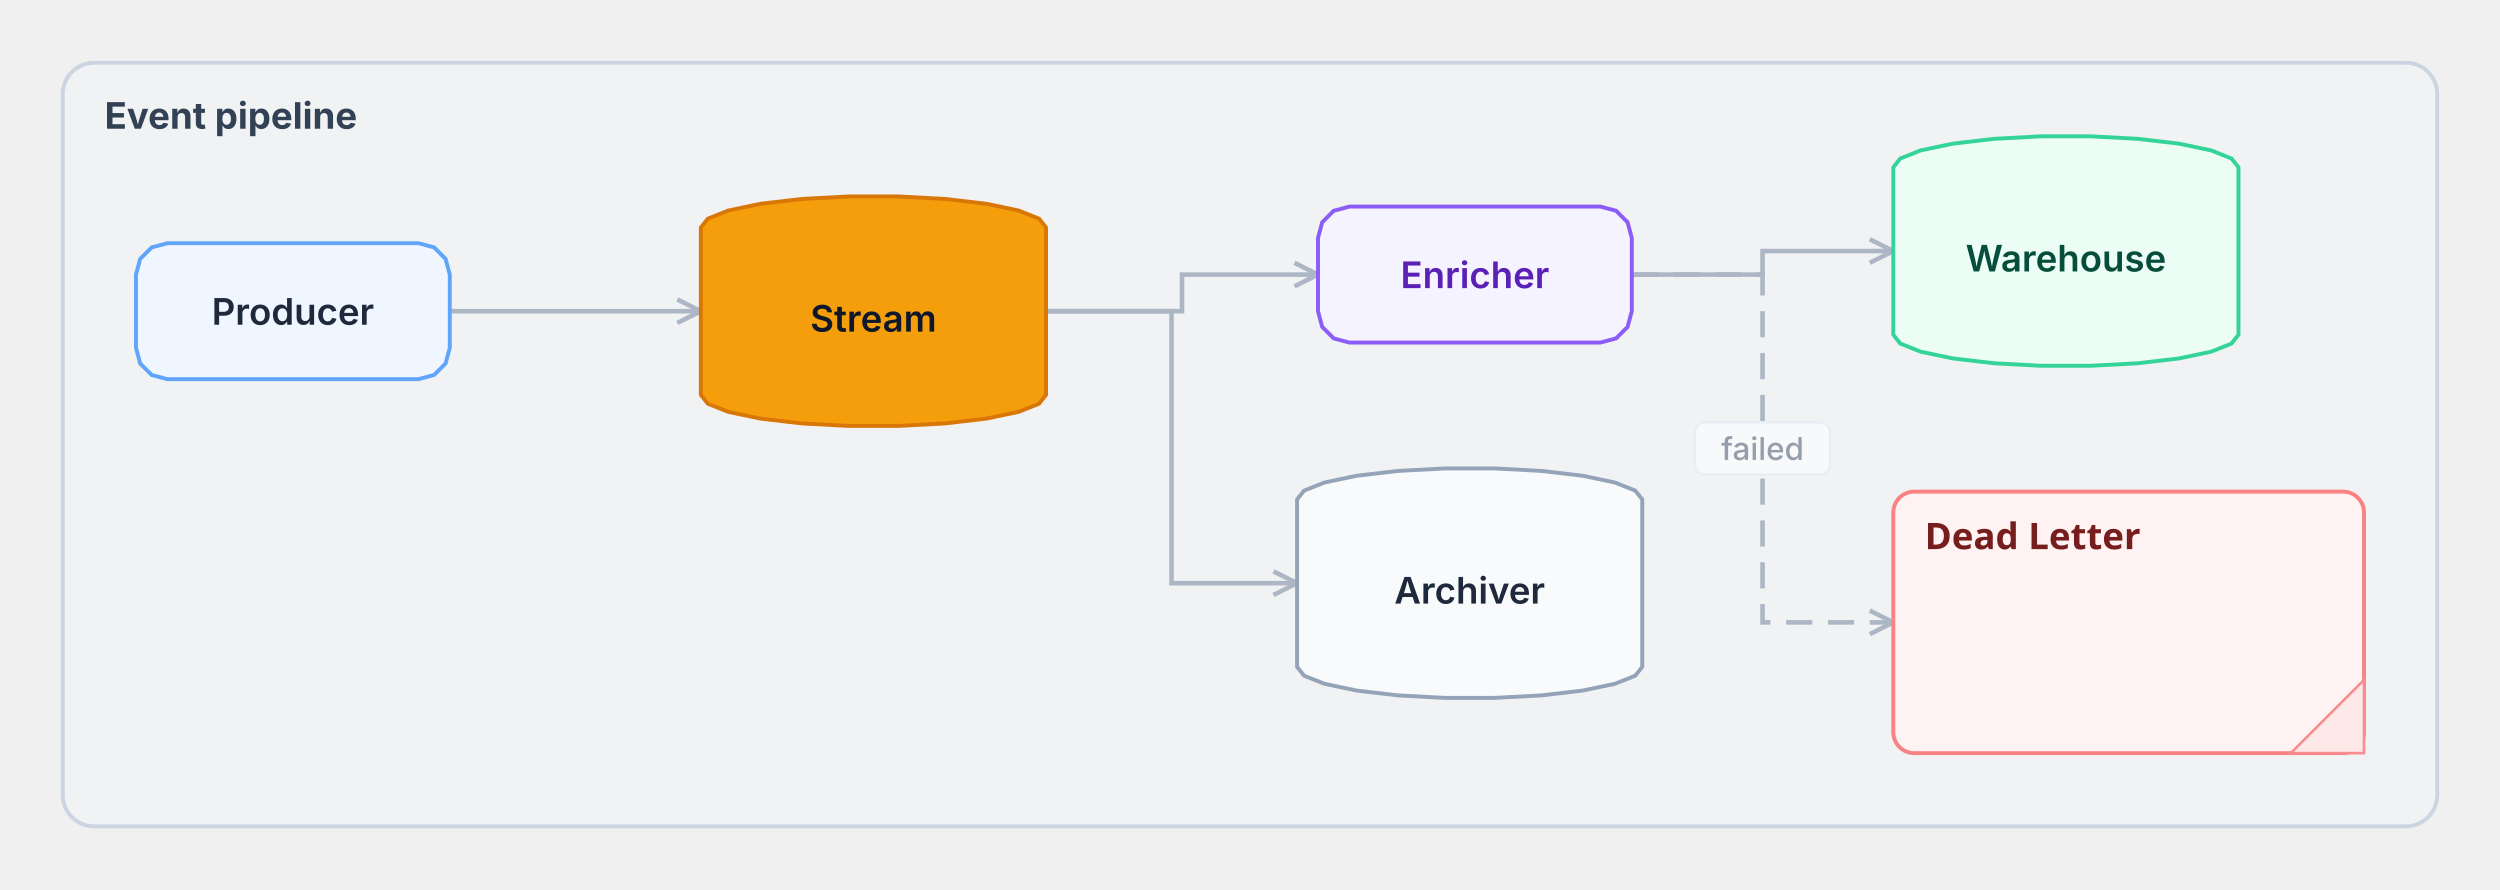
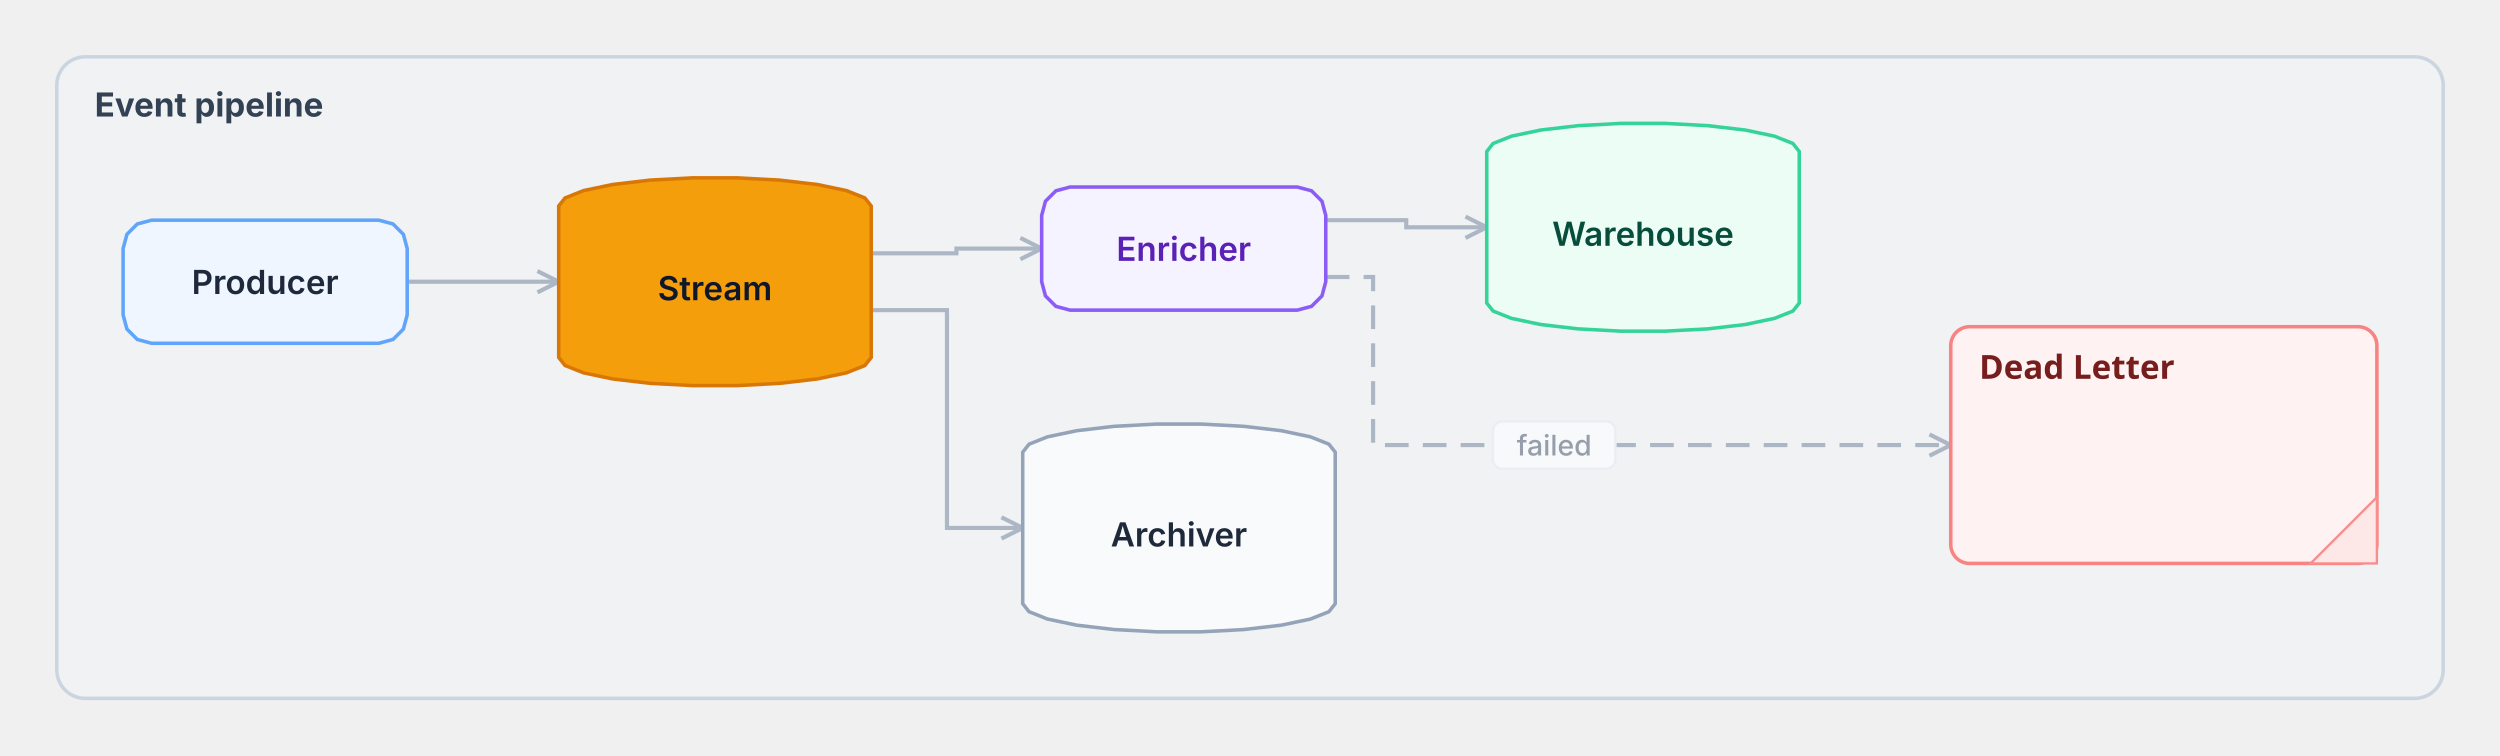
- <svg xmlns="http://www.w3.org/2000/svg" viewBox="-24 -24 956 340" width="956" height="340" data-openflowkit-document="template-event-pipeline" data-page="page-1" data-theme="light" data-pixel-ratio="1">
+ <svg xmlns="http://www.w3.org/2000/svg" viewBox="-24 -24 1056 319" width="1056" height="319" data-openflowkit-document="template-event-pipeline" data-page="page-1" data-theme="light" data-pixel-ratio="1">
  <g data-connector-id="edge:producer-&gt;stream:1">
-     <path d="M148 95 L244 95" fill="none" stroke="#64748b" stroke-width="1.75" opacity="1" />
-     <path d="M235 99.5 L244 95 L235 90.5" fill="none" stroke="#64748b" stroke-width="1.75" opacity="1" stroke-linejoin="round" />
+     <path d="M148 95 L212 95" fill="none" stroke="#64748b" stroke-width="1.75" opacity="1" />
+     <path d="M203 99.5 L212 95 L203 90.5" fill="none" stroke="#64748b" stroke-width="1.75" opacity="1" stroke-linejoin="round" />
  </g>
  <g data-connector-id="edge:stream-&gt;enricher:1">
-     <path d="M376 95 L428 95 L428 81 L480 81" fill="none" stroke="#64748b" stroke-width="1.75" opacity="1" />
-     <path d="M471 85.5 L480 81 L471 76.5" fill="none" stroke="#64748b" stroke-width="1.75" opacity="1" stroke-linejoin="round" />
+     <path d="M344 83 L380 83 L380 81 L416 81" fill="none" stroke="#64748b" stroke-width="1.75" opacity="1" />
+     <path d="M407 85.5 L416 81 L407 76.5" fill="none" stroke="#64748b" stroke-width="1.75" opacity="1" stroke-linejoin="round" />
  </g>
  <g data-connector-id="edge:stream-&gt;archiver:1">
-     <path d="M376 95 L424 95 L424 199 L472 199" fill="none" stroke="#64748b" stroke-width="1.75" opacity="1" />
-     <path d="M463 203.5 L472 199 L463 194.5" fill="none" stroke="#64748b" stroke-width="1.75" opacity="1" stroke-linejoin="round" />
+     <path d="M344 107 L376 107 L376 199 L408 199" fill="none" stroke="#64748b" stroke-width="1.75" opacity="1" />
+     <path d="M399 203.5 L408 199 L399 194.5" fill="none" stroke="#64748b" stroke-width="1.75" opacity="1" stroke-linejoin="round" />
  </g>
  <g data-connector-id="edge:enricher-&gt;warehouse:1">
-     <path d="M600 81 L650 81 L650 72 L700 72" fill="none" stroke="#64748b" stroke-width="1.75" opacity="1" />
-     <path d="M691 76.5 L700 72 L691 67.5" fill="none" stroke="#64748b" stroke-width="1.75" opacity="1" stroke-linejoin="round" />
+     <path d="M536 69 L570 69 L570 72 L604 72" fill="none" stroke="#64748b" stroke-width="1.75" opacity="1" />
+     <path d="M595 76.5 L604 72 L595 67.5" fill="none" stroke="#64748b" stroke-width="1.75" opacity="1" stroke-linejoin="round" />
  </g>
  <g data-connector-id="edge:enricher-&gt;dead-letter:1">
-     <path d="M600 81 L650 81 L650 214 L700 214" fill="none" stroke="#64748b" stroke-width="1.75" opacity="1" stroke-dasharray="10 6" />
-     <rect x="624.12" y="137.5" width="51.76" height="20" rx="4" fill="#ffffff" stroke="#e2e8f0" stroke-width="1" />
-     <text x="650" y="147.5" text-anchor="middle" dominant-baseline="middle" fill="#334155" font-family="Inter, ui-sans-serif, system-ui, sans-serif" font-size="12" font-weight="500">failed</text>
-     <path d="M691 218.5 L700 214 L691 209.5" fill="none" stroke="#64748b" stroke-width="1.75" opacity="1" stroke-linejoin="round" />
+     <path d="M536 93 L556 93 L556 164 L800 164" fill="none" stroke="#64748b" stroke-width="1.75" opacity="1" stroke-dasharray="10 6" />
+     <rect x="606.62" y="154" width="51.76" height="20" rx="4" fill="#ffffff" stroke="#e2e8f0" stroke-width="1" />
+     <text x="632.5" y="164" text-anchor="middle" dominant-baseline="middle" fill="#334155" font-family="Inter, ui-sans-serif, system-ui, sans-serif" font-size="12" font-weight="500">failed</text>
+     <path d="M791 168.5 L800 164 L791 159.5" fill="none" stroke="#64748b" stroke-width="1.75" opacity="1" stroke-linejoin="round" />
  </g>
  <g data-node-id="dsl-15ok3xj" transform="matrix(1 0 0 1 0 0)">
-     <rect x="0" y="0" width="908" height="292" rx="12" fill="rgba(241,245,249,0.52)" stroke="#cbd5e1" stroke-width="1.5" />
+     <rect x="0" y="0" width="1008" height="271" rx="12" fill="rgba(241,245,249,0.52)" stroke="#cbd5e1" stroke-width="1.5" />
    <g>
      <text x="16" y="20" text-anchor="start" dominant-baseline="middle" fill="#334155" font-family="Inter, ui-sans-serif, system-ui, sans-serif" font-size="14" font-weight="700">Event pipeline</text>
    </g>
  </g>
  <g data-node-id="producer" transform="matrix(1 0 0 1 28 69)">
    <path d="M108 0 L114 1.608 L118.392 6 L120 12 L120 40 L118.392 46 L114 50.392 L108 52 L12 52 L6 50.392 L1.608 46 L0 40 L0 12 L1.608 6 L6 1.608 L12 0 Z" fill="#eff6ff" stroke="#60a5fa" stroke-width="1.5" />
    <g>
      <text x="60" y="26" text-anchor="middle" dominant-baseline="middle" fill="#1e293b" font-family="Inter, ui-sans-serif, system-ui, sans-serif" font-size="14" font-weight="600">Producer</text>
    </g>
  </g>
-   <g data-node-id="stream" transform="matrix(1 0 0 1 244 51)">
+   <g data-node-id="stream" transform="matrix(1 0 0 1 212 51)">
    <path d="M0 12 L2.673 8.619 L10.477 5.512 L22.779 2.931 L38.583 1.084 L56.607 0.122 L75.393 0.122 L93.417 1.084 L109.221 2.931 L121.523 5.512 L129.327 8.619 L132 12 L132 76 L129.327 79.381 L121.523 82.488 L109.221 85.069 L93.417 86.916 L75.393 87.878 L56.607 87.878 L38.583 86.916 L22.779 85.069 L10.477 82.488 L2.673 79.381 L0 76 Z" fill="#f59e0b" stroke="#d97706" stroke-width="1.5" />
    <g>
      <text x="66" y="46.64" text-anchor="middle" dominant-baseline="middle" fill="#0f172a" font-family="Inter, ui-sans-serif, system-ui, sans-serif" font-size="14" font-weight="600">Stream</text>
    </g>
  </g>
-   <g data-node-id="enricher" transform="matrix(1 0 0 1 480 55)">
+   <g data-node-id="enricher" transform="matrix(1 0 0 1 416 55)">
    <path d="M108 0 L114 1.608 L118.392 6 L120 12 L120 40 L118.392 46 L114 50.392 L108 52 L12 52 L6 50.392 L1.608 46 L0 40 L0 12 L1.608 6 L6 1.608 L12 0 Z" fill="#f5f3ff" stroke="#8b5cf6" stroke-width="1.5" />
    <g>
      <text x="60" y="26" text-anchor="middle" dominant-baseline="middle" fill="#5b21b6" font-family="Inter, ui-sans-serif, system-ui, sans-serif" font-size="14" font-weight="600">Enricher</text>
    </g>
  </g>
-   <g data-node-id="archiver" transform="matrix(1 0 0 1 472 155)">
+   <g data-node-id="archiver" transform="matrix(1 0 0 1 408 155)">
    <path d="M0 12 L2.673 8.619 L10.477 5.512 L22.779 2.931 L38.583 1.084 L56.607 0.122 L75.393 0.122 L93.417 1.084 L109.221 2.931 L121.523 5.512 L129.327 8.619 L132 12 L132 76 L129.327 79.381 L121.523 82.488 L109.221 85.069 L93.417 86.916 L75.393 87.878 L56.607 87.878 L38.583 86.916 L22.779 85.069 L10.477 82.488 L2.673 79.381 L0 76 Z" fill="#f8fafc" stroke="#94a3b8" stroke-width="1.5" />
    <g>
      <text x="66" y="46.64" text-anchor="middle" dominant-baseline="middle" fill="#1e293b" font-family="Inter, ui-sans-serif, system-ui, sans-serif" font-size="14" font-weight="600">Archiver</text>
    </g>
  </g>
-   <g data-node-id="warehouse" transform="matrix(1 0 0 1 700 28)">
+   <g data-node-id="warehouse" transform="matrix(1 0 0 1 604 28)">
    <path d="M0 12 L2.673 8.619 L10.477 5.512 L22.779 2.931 L38.583 1.084 L56.607 0.122 L75.393 0.122 L93.417 1.084 L109.221 2.931 L121.523 5.512 L129.327 8.619 L132 12 L132 76 L129.327 79.381 L121.523 82.488 L109.221 85.069 L93.417 86.916 L75.393 87.878 L56.607 87.878 L38.583 86.916 L22.779 85.069 L10.477 82.488 L2.673 79.381 L0 76 Z" fill="#ecfdf5" stroke="#34d399" stroke-width="1.5" />
    <g>
      <text x="66" y="46.64" text-anchor="middle" dominant-baseline="middle" fill="#064e3b" font-family="Inter, ui-sans-serif, system-ui, sans-serif" font-size="14" font-weight="600">Warehouse</text>
    </g>
  </g>
-   <g data-node-id="dead-letter" data-node-kind="sticky" transform="matrix(1 0 0 1 700 164)">
+   <g data-node-id="dead-letter" data-node-kind="sticky" transform="matrix(1 0 0 1 800 114)">
    <rect width="180" height="100" rx="8" fill="#fef2f2" stroke="#f98282" stroke-width="1.5" />
    <path d="M152 100 L180 72 L180 100 Z" fill="#fee7e7" stroke="#f98d8d" />
    <text x="12" y="22" fill="#761d1e" font-family="system-ui,sans-serif" font-size="14" font-weight="700">
      <tspan x="12" dy="0">Dead Letter</tspan>
    </text>
    <text x="12" y="46" fill="#881b1d" font-family="system-ui,sans-serif" font-size="12" font-weight="500">
      <tspan x="12" dy="0" />
    </text>
  </g>
</svg>
